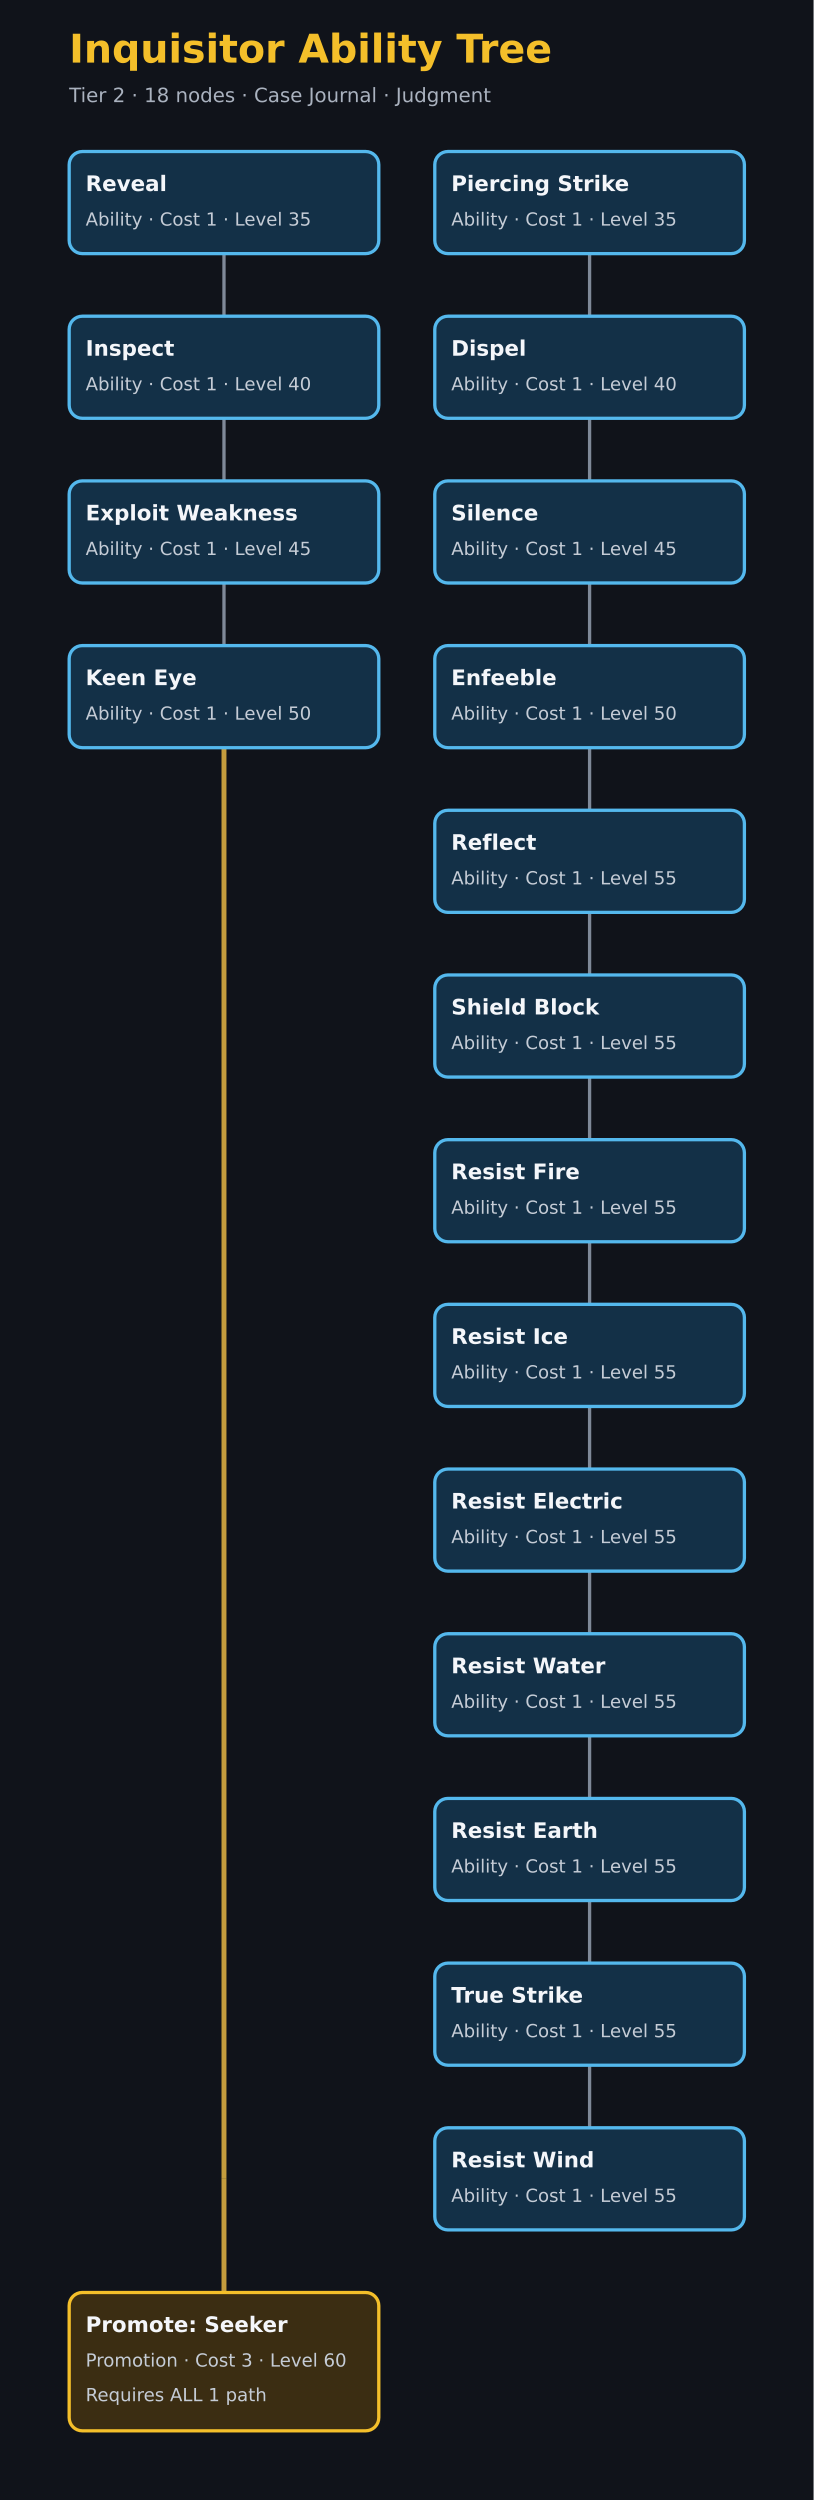
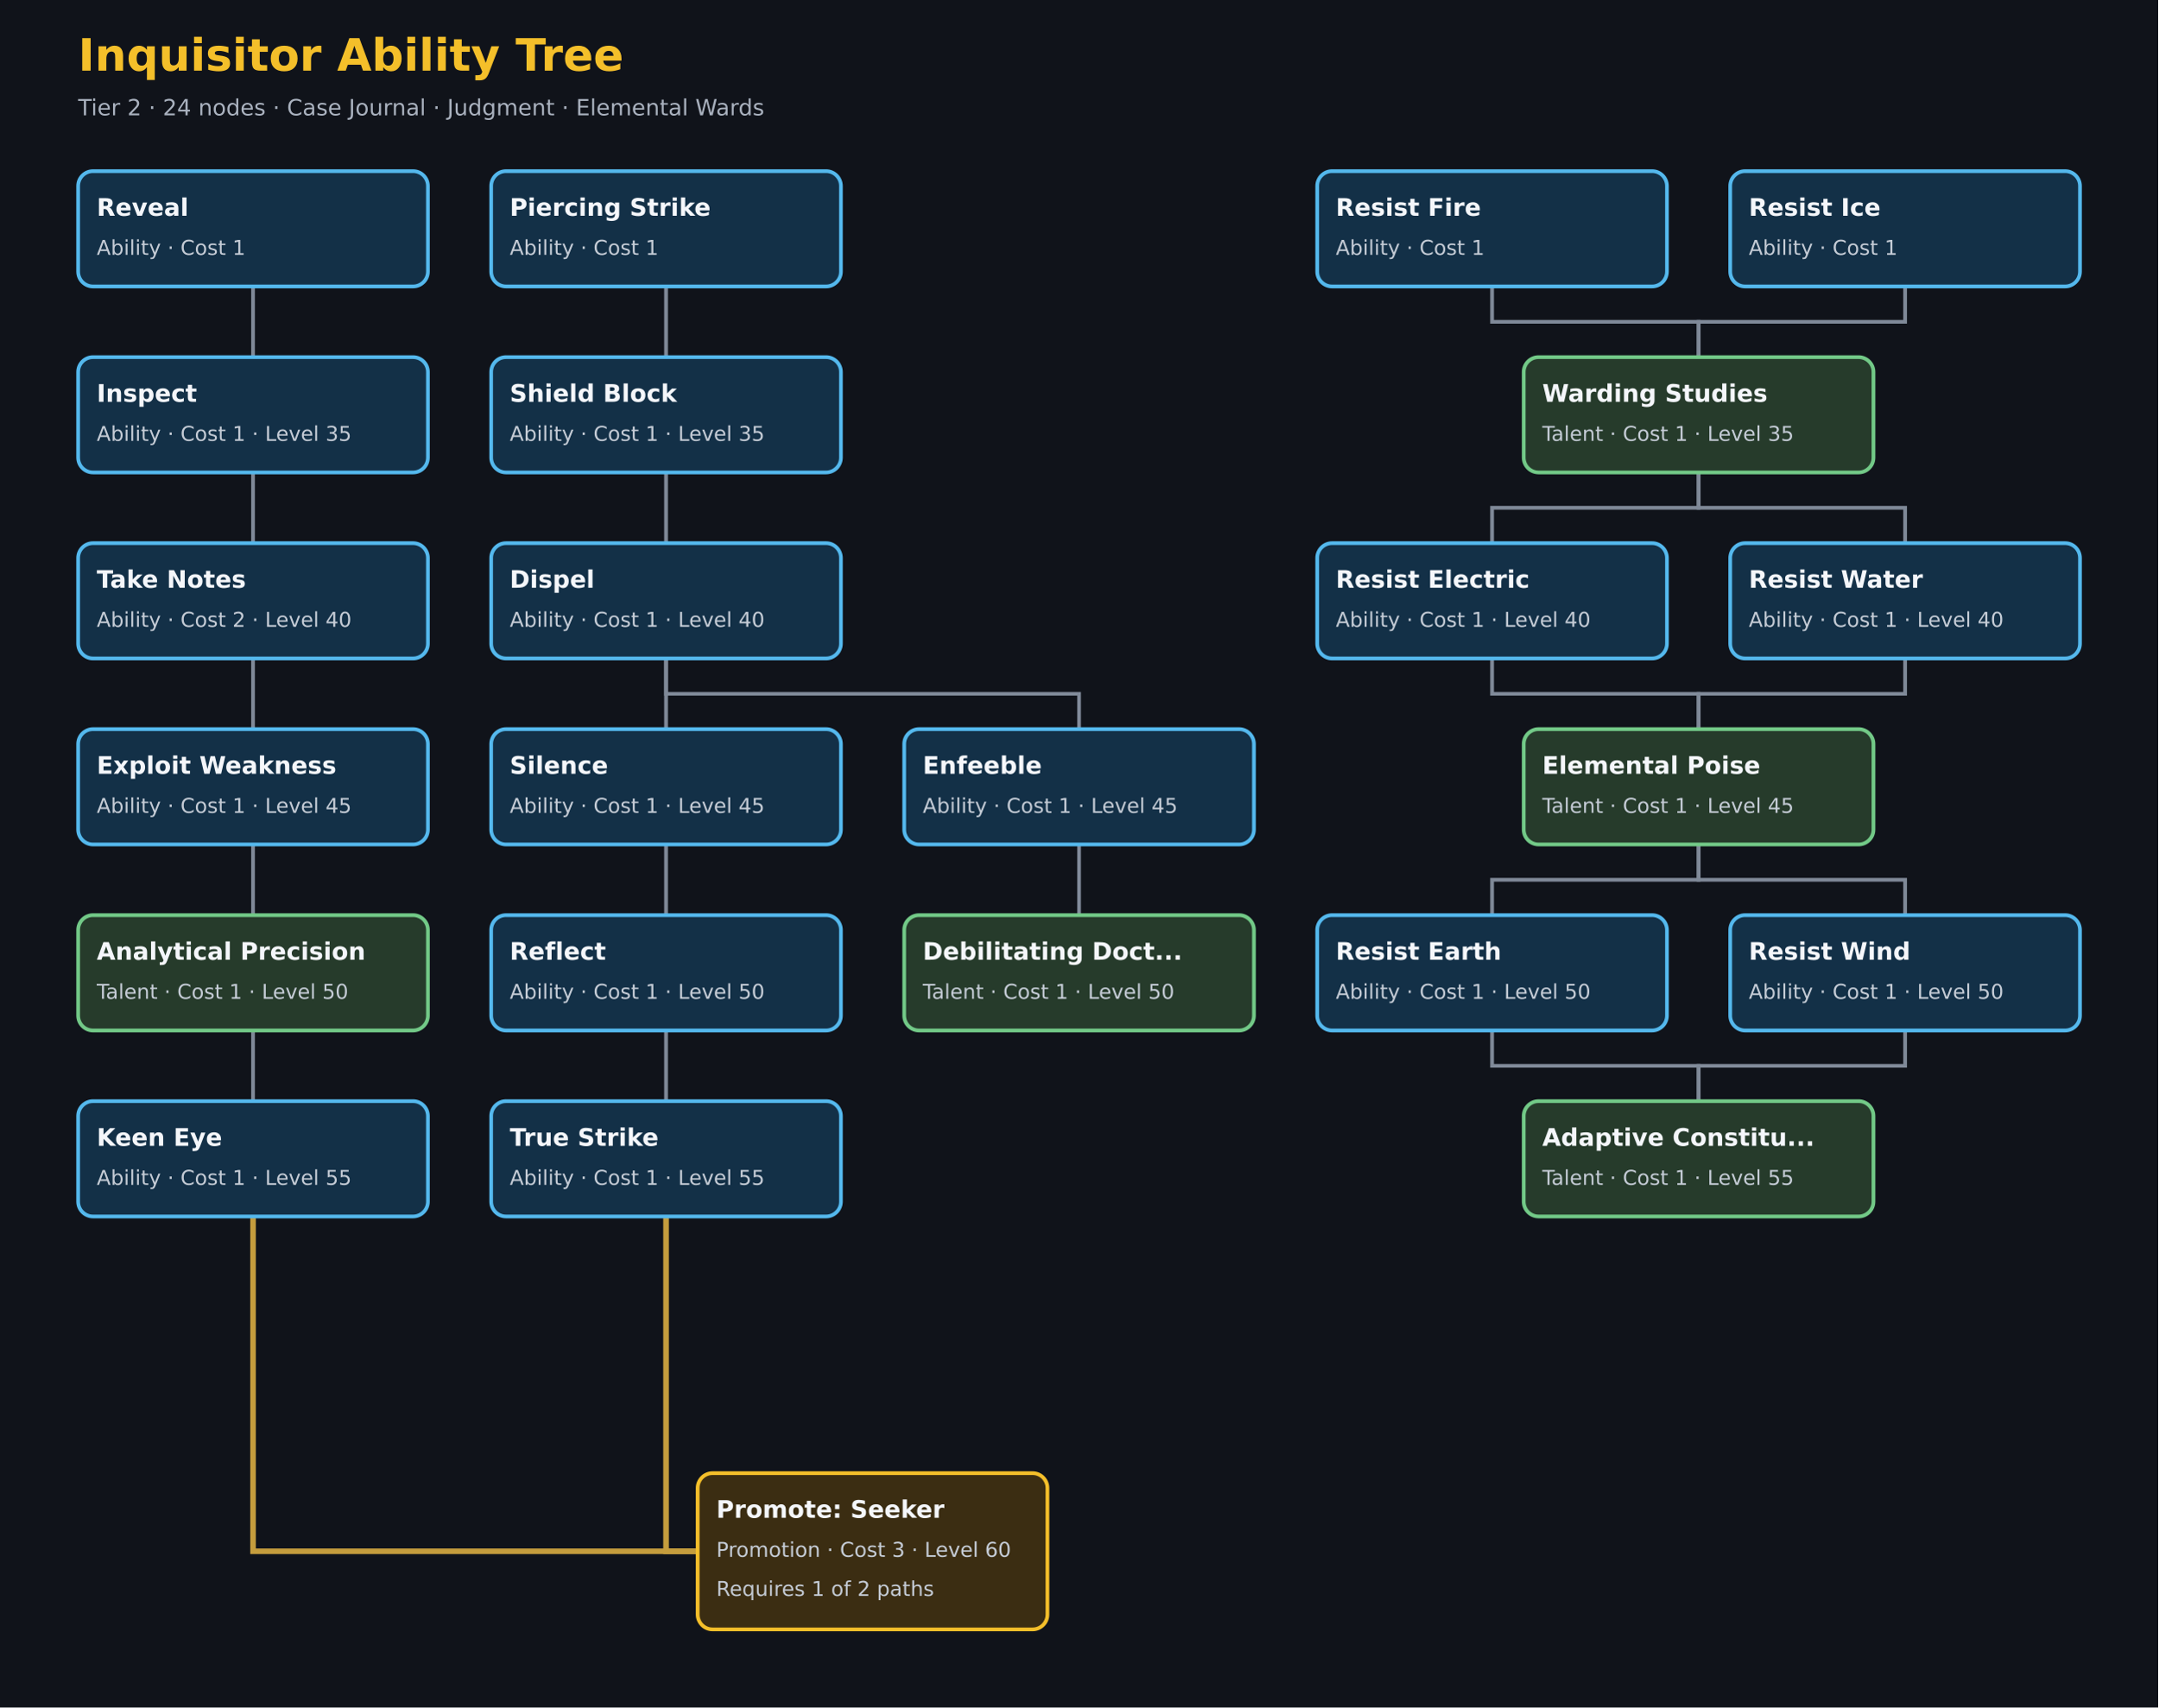
- <svg xmlns="http://www.w3.org/2000/svg" width="494" height="1518" viewBox="0 0 494 1518">
+ <svg xmlns="http://www.w3.org/2000/svg" width="1160" height="918" viewBox="0 0 1160 918">
  <style>
text{font-family:DejaVu Sans,Arial,sans-serif}
.title{fill:#f4bf2a;font-size:24px;font-weight:700}
.meta{fill:#aab2bf;font-size:12px}
.name{fill:#f4f6fa;font-size:13px;font-weight:700}
.detail{fill:#c5ccd6;font-size:11px}
.resource{fill:#e6bfdc;font-size:9px;font-weight:700}
.edge{fill:none;stroke:#7f8998;stroke-width:2}
.promotion-edge{fill:none;stroke:#c59d3d;stroke-width:3}
</style>
-   <rect width="494" height="1518" fill="#10131a" />
+   <rect width="1160" height="918" fill="#10131a" />
  <text class="title" x="42" y="38">Inquisitor Ability Tree</text>
-   <text class="meta" x="42" y="62">Tier 2 · 18 nodes · Case Journal · Judgment</text>
+   <text class="meta" x="42" y="62">Tier 2 · 24 nodes · Case Journal · Judgment · Elemental Wards</text>
+   <path class="edge" d="M 136.0 123.0 V 173.0 H 136.0 V 223.0" />
+   <path class="edge" d="M 136.0 223.0 V 273.0 H 136.0 V 323.0" />
+   <path class="edge" d="M 136.0 323.0 V 373.0 H 136.0 V 423.0" />
+   <path class="edge" d="M 136.0 423.0 V 473.0 H 136.0 V 523.0" />
+   <path class="edge" d="M 136.0 523.0 V 573.0 H 136.0 V 623.0" />
  <path class="edge" d="M 358.0 123.0 V 173.0 H 358.0 V 223.0" />
-   <path class="edge" d="M 136.0 123.0 V 173.0 H 136.0 V 223.0" />
  <path class="edge" d="M 358.0 223.0 V 273.0 H 358.0 V 323.0" />
-   <path class="edge" d="M 136.0 223.0 V 273.0 H 136.0 V 323.0" />
  <path class="edge" d="M 358.0 323.0 V 373.0 H 358.0 V 423.0" />
-   <path class="edge" d="M 136.0 323.0 V 373.0 H 136.0 V 423.0" />
  <path class="edge" d="M 358.0 423.0 V 473.0 H 358.0 V 523.0" />
  <path class="edge" d="M 358.0 523.0 V 573.0 H 358.0 V 623.0" />
-   <path class="edge" d="M 358.0 623.0 V 673.0 H 358.0 V 723.0" />
-   <path class="edge" d="M 358.0 723.0 V 773.0 H 358.0 V 823.0" />
-   <path class="edge" d="M 358.0 823.0 V 873.0 H 358.0 V 923.0" />
-   <path class="edge" d="M 358.0 923.0 V 973.0 H 358.0 V 1023.0" />
-   <path class="edge" d="M 358.0 1023.0 V 1073.0 H 358.0 V 1123.0" />
-   <path class="edge" d="M 358.0 1123.0 V 1173.0 H 358.0 V 1223.0" />
-   <path class="edge" d="M 358.0 1223.0 V 1273.0 H 358.0 V 1323.0" />
-   <path class="promotion-edge" d="M 136.0 454.0 V 462.0 H 136.0 V 1323.0 H 136.0" />
-   <path class="promotion-edge" d="M 136.0 1323.0 V 1392.0" />
+   <path class="edge" d="M 358.0 323.0 V 373.0 H 580.0 V 423.0" />
+   <path class="edge" d="M 580.0 423.0 V 473.0 H 580.0 V 523.0" />
+   <path class="edge" d="M 802.0 123.0 V 173.0 H 913.0 V 223.0" />
+   <path class="edge" d="M 1024.0 123.0 V 173.0 H 913.0 V 223.0" />
+   <path class="edge" d="M 913.0 223.0 V 273.0 H 802.0 V 323.0" />
+   <path class="edge" d="M 913.0 223.0 V 273.0 H 1024.0 V 323.0" />
+   <path class="edge" d="M 802.0 323.0 V 373.0 H 913.0 V 423.0" />
+   <path class="edge" d="M 1024.0 323.0 V 373.0 H 913.0 V 423.0" />
+   <path class="edge" d="M 913.0 423.0 V 473.0 H 802.0 V 523.0" />
+   <path class="edge" d="M 913.0 423.0 V 473.0 H 1024.0 V 523.0" />
+   <path class="edge" d="M 802.0 523.0 V 573.0 H 913.0 V 623.0" />
+   <path class="edge" d="M 1024.0 523.0 V 573.0 H 913.0 V 623.0" />
+   <path class="promotion-edge" d="M 136.0 654.0 V 834.0 H 375.0" />
+   <path class="promotion-edge" d="M 358.0 654.0 V 834.0 H 563.0" />
  <rect x="42.0" y="92.0" width="188" height="62" rx="8" fill="#133047" stroke="#54b8ed" stroke-width="2" />
  <text class="name" x="52.0" y="116.0">Reveal</text>
-   <text class="detail" x="52.0" y="137.0">Ability · Cost 1 · Level 35</text>
+   <text class="detail" x="52.0" y="137.0">Ability · Cost 1</text>
+   <rect x="42.0" y="192.0" width="188" height="62" rx="8" fill="#133047" stroke="#54b8ed" stroke-width="2" />
+   <text class="name" x="52.0" y="216.0">Inspect</text>
+   <text class="detail" x="52.0" y="237.0">Ability · Cost 1 · Level 35</text>
+   <rect x="42.0" y="292.0" width="188" height="62" rx="8" fill="#133047" stroke="#54b8ed" stroke-width="2" />
+   <text class="name" x="52.0" y="316.0">Take Notes</text>
+   <text class="detail" x="52.0" y="337.0">Ability · Cost 2 · Level 40</text>
+   <rect x="42.0" y="392.0" width="188" height="62" rx="8" fill="#133047" stroke="#54b8ed" stroke-width="2" />
+   <text class="name" x="52.0" y="416.0">Exploit Weakness</text>
+   <text class="detail" x="52.0" y="437.0">Ability · Cost 1 · Level 45</text>
+   <rect x="42.0" y="492.0" width="188" height="62" rx="8" fill="#263b2b" stroke="#72c987" stroke-width="2" />
+   <text class="name" x="52.0" y="516.0">Analytical Precision</text>
+   <text class="detail" x="52.0" y="537.0">Talent · Cost 1 · Level 50</text>
+   <rect x="42.0" y="592.0" width="188" height="62" rx="8" fill="#133047" stroke="#54b8ed" stroke-width="2" />
+   <text class="name" x="52.0" y="616.0">Keen Eye</text>
+   <text class="detail" x="52.0" y="637.0">Ability · Cost 1 · Level 55</text>
  <rect x="264.0" y="92.0" width="188" height="62" rx="8" fill="#133047" stroke="#54b8ed" stroke-width="2" />
  <text class="name" x="274.0" y="116.0">Piercing Strike</text>
-   <text class="detail" x="274.0" y="137.0">Ability · Cost 1 · Level 35</text>
+   <text class="detail" x="274.0" y="137.0">Ability · Cost 1</text>
  <rect x="264.0" y="192.0" width="188" height="62" rx="8" fill="#133047" stroke="#54b8ed" stroke-width="2" />
-   <text class="name" x="274.0" y="216.0">Dispel</text>
-   <text class="detail" x="274.0" y="237.0">Ability · Cost 1 · Level 40</text>
-   <rect x="42.0" y="192.0" width="188" height="62" rx="8" fill="#133047" stroke="#54b8ed" stroke-width="2" />
-   <text class="name" x="52.0" y="216.0">Inspect</text>
-   <text class="detail" x="52.0" y="237.0">Ability · Cost 1 · Level 40</text>
+   <text class="name" x="274.0" y="216.0">Shield Block</text>
+   <text class="detail" x="274.0" y="237.0">Ability · Cost 1 · Level 35</text>
  <rect x="264.0" y="292.0" width="188" height="62" rx="8" fill="#133047" stroke="#54b8ed" stroke-width="2" />
-   <text class="name" x="274.0" y="316.0">Silence</text>
-   <text class="detail" x="274.0" y="337.0">Ability · Cost 1 · Level 45</text>
-   <rect x="42.0" y="292.0" width="188" height="62" rx="8" fill="#133047" stroke="#54b8ed" stroke-width="2" />
-   <text class="name" x="52.0" y="316.0">Exploit Weakness</text>
-   <text class="detail" x="52.0" y="337.0">Ability · Cost 1 · Level 45</text>
+   <text class="name" x="274.0" y="316.0">Dispel</text>
+   <text class="detail" x="274.0" y="337.0">Ability · Cost 1 · Level 40</text>
  <rect x="264.0" y="392.0" width="188" height="62" rx="8" fill="#133047" stroke="#54b8ed" stroke-width="2" />
-   <text class="name" x="274.0" y="416.0">Enfeeble</text>
-   <text class="detail" x="274.0" y="437.0">Ability · Cost 1 · Level 50</text>
-   <rect x="42.0" y="392.0" width="188" height="62" rx="8" fill="#133047" stroke="#54b8ed" stroke-width="2" />
-   <text class="name" x="52.0" y="416.0">Keen Eye</text>
-   <text class="detail" x="52.0" y="437.0">Ability · Cost 1 · Level 50</text>
+   <text class="name" x="274.0" y="416.0">Silence</text>
+   <text class="detail" x="274.0" y="437.0">Ability · Cost 1 · Level 45</text>
  <rect x="264.0" y="492.0" width="188" height="62" rx="8" fill="#133047" stroke="#54b8ed" stroke-width="2" />
  <text class="name" x="274.0" y="516.0">Reflect</text>
-   <text class="detail" x="274.0" y="537.0">Ability · Cost 1 · Level 55</text>
+   <text class="detail" x="274.0" y="537.0">Ability · Cost 1 · Level 50</text>
  <rect x="264.0" y="592.0" width="188" height="62" rx="8" fill="#133047" stroke="#54b8ed" stroke-width="2" />
-   <text class="name" x="274.0" y="616.0">Shield Block</text>
+   <text class="name" x="274.0" y="616.0">True Strike</text>
  <text class="detail" x="274.0" y="637.0">Ability · Cost 1 · Level 55</text>
-   <rect x="264.0" y="692.0" width="188" height="62" rx="8" fill="#133047" stroke="#54b8ed" stroke-width="2" />
-   <text class="name" x="274.0" y="716.0">Resist Fire</text>
-   <text class="detail" x="274.0" y="737.0">Ability · Cost 1 · Level 55</text>
-   <rect x="264.0" y="792.0" width="188" height="62" rx="8" fill="#133047" stroke="#54b8ed" stroke-width="2" />
-   <text class="name" x="274.0" y="816.0">Resist Ice</text>
-   <text class="detail" x="274.0" y="837.0">Ability · Cost 1 · Level 55</text>
-   <rect x="264.0" y="892.0" width="188" height="62" rx="8" fill="#133047" stroke="#54b8ed" stroke-width="2" />
-   <text class="name" x="274.0" y="916.0">Resist Electric</text>
-   <text class="detail" x="274.0" y="937.0">Ability · Cost 1 · Level 55</text>
-   <rect x="264.0" y="992.0" width="188" height="62" rx="8" fill="#133047" stroke="#54b8ed" stroke-width="2" />
-   <text class="name" x="274.0" y="1016.0">Resist Water</text>
-   <text class="detail" x="274.0" y="1037.0">Ability · Cost 1 · Level 55</text>
-   <rect x="264.0" y="1092.0" width="188" height="62" rx="8" fill="#133047" stroke="#54b8ed" stroke-width="2" />
-   <text class="name" x="274.0" y="1116.0">Resist Earth</text>
-   <text class="detail" x="274.0" y="1137.0">Ability · Cost 1 · Level 55</text>
-   <rect x="264.0" y="1192.0" width="188" height="62" rx="8" fill="#133047" stroke="#54b8ed" stroke-width="2" />
-   <text class="name" x="274.0" y="1216.0">True Strike</text>
-   <text class="detail" x="274.0" y="1237.0">Ability · Cost 1 · Level 55</text>
-   <rect x="264.0" y="1292.0" width="188" height="62" rx="8" fill="#133047" stroke="#54b8ed" stroke-width="2" />
-   <text class="name" x="274.0" y="1316.0">Resist Wind</text>
-   <text class="detail" x="274.0" y="1337.0">Ability · Cost 1 · Level 55</text>
-   <rect x="42.0" y="1392.0" width="188" height="84" rx="8" fill="#3b2d12" stroke="#f4bf2a" stroke-width="2" />
-   <text class="name" x="52.0" y="1416.0">Promote: Seeker</text>
-   <text class="detail" x="52.0" y="1437.0">Promotion · Cost 3 · Level 60</text>
-   <text class="detail" x="52.0" y="1458.0">Requires ALL 1 path</text>
+   <rect x="486.0" y="392.0" width="188" height="62" rx="8" fill="#133047" stroke="#54b8ed" stroke-width="2" />
+   <text class="name" x="496.0" y="416.0">Enfeeble</text>
+   <text class="detail" x="496.0" y="437.0">Ability · Cost 1 · Level 45</text>
+   <rect x="486.0" y="492.0" width="188" height="62" rx="8" fill="#263b2b" stroke="#72c987" stroke-width="2" />
+   <text class="name" x="496.0" y="516.0">Debilitating Doct...</text>
+   <text class="detail" x="496.0" y="537.0">Talent · Cost 1 · Level 50</text>
+   <rect x="708.0" y="92.0" width="188" height="62" rx="8" fill="#133047" stroke="#54b8ed" stroke-width="2" />
+   <text class="name" x="718.0" y="116.0">Resist Fire</text>
+   <text class="detail" x="718.0" y="137.0">Ability · Cost 1</text>
+   <rect x="930.0" y="92.0" width="188" height="62" rx="8" fill="#133047" stroke="#54b8ed" stroke-width="2" />
+   <text class="name" x="940.0" y="116.0">Resist Ice</text>
+   <text class="detail" x="940.0" y="137.0">Ability · Cost 1</text>
+   <rect x="819.0" y="192.0" width="188" height="62" rx="8" fill="#263b2b" stroke="#72c987" stroke-width="2" />
+   <text class="name" x="829.0" y="216.0">Warding Studies</text>
+   <text class="detail" x="829.0" y="237.0">Talent · Cost 1 · Level 35</text>
+   <rect x="708.0" y="292.0" width="188" height="62" rx="8" fill="#133047" stroke="#54b8ed" stroke-width="2" />
+   <text class="name" x="718.0" y="316.0">Resist Electric</text>
+   <text class="detail" x="718.0" y="337.0">Ability · Cost 1 · Level 40</text>
+   <rect x="930.0" y="292.0" width="188" height="62" rx="8" fill="#133047" stroke="#54b8ed" stroke-width="2" />
+   <text class="name" x="940.0" y="316.0">Resist Water</text>
+   <text class="detail" x="940.0" y="337.0">Ability · Cost 1 · Level 40</text>
+   <rect x="819.0" y="392.0" width="188" height="62" rx="8" fill="#263b2b" stroke="#72c987" stroke-width="2" />
+   <text class="name" x="829.0" y="416.0">Elemental Poise</text>
+   <text class="detail" x="829.0" y="437.0">Talent · Cost 1 · Level 45</text>
+   <rect x="708.0" y="492.0" width="188" height="62" rx="8" fill="#133047" stroke="#54b8ed" stroke-width="2" />
+   <text class="name" x="718.0" y="516.0">Resist Earth</text>
+   <text class="detail" x="718.0" y="537.0">Ability · Cost 1 · Level 50</text>
+   <rect x="930.0" y="492.0" width="188" height="62" rx="8" fill="#133047" stroke="#54b8ed" stroke-width="2" />
+   <text class="name" x="940.0" y="516.0">Resist Wind</text>
+   <text class="detail" x="940.0" y="537.0">Ability · Cost 1 · Level 50</text>
+   <rect x="819.0" y="592.0" width="188" height="62" rx="8" fill="#263b2b" stroke="#72c987" stroke-width="2" />
+   <text class="name" x="829.0" y="616.0">Adaptive Constitu...</text>
+   <text class="detail" x="829.0" y="637.0">Talent · Cost 1 · Level 55</text>
+   <rect x="375.0" y="792.0" width="188" height="84" rx="8" fill="#3b2d12" stroke="#f4bf2a" stroke-width="2" />
+   <text class="name" x="385.0" y="816.0">Promote: Seeker</text>
+   <text class="detail" x="385.0" y="837.0">Promotion · Cost 3 · Level 60</text>
+   <text class="detail" x="385.0" y="858.0">Requires 1 of 2 paths</text>
</svg>
